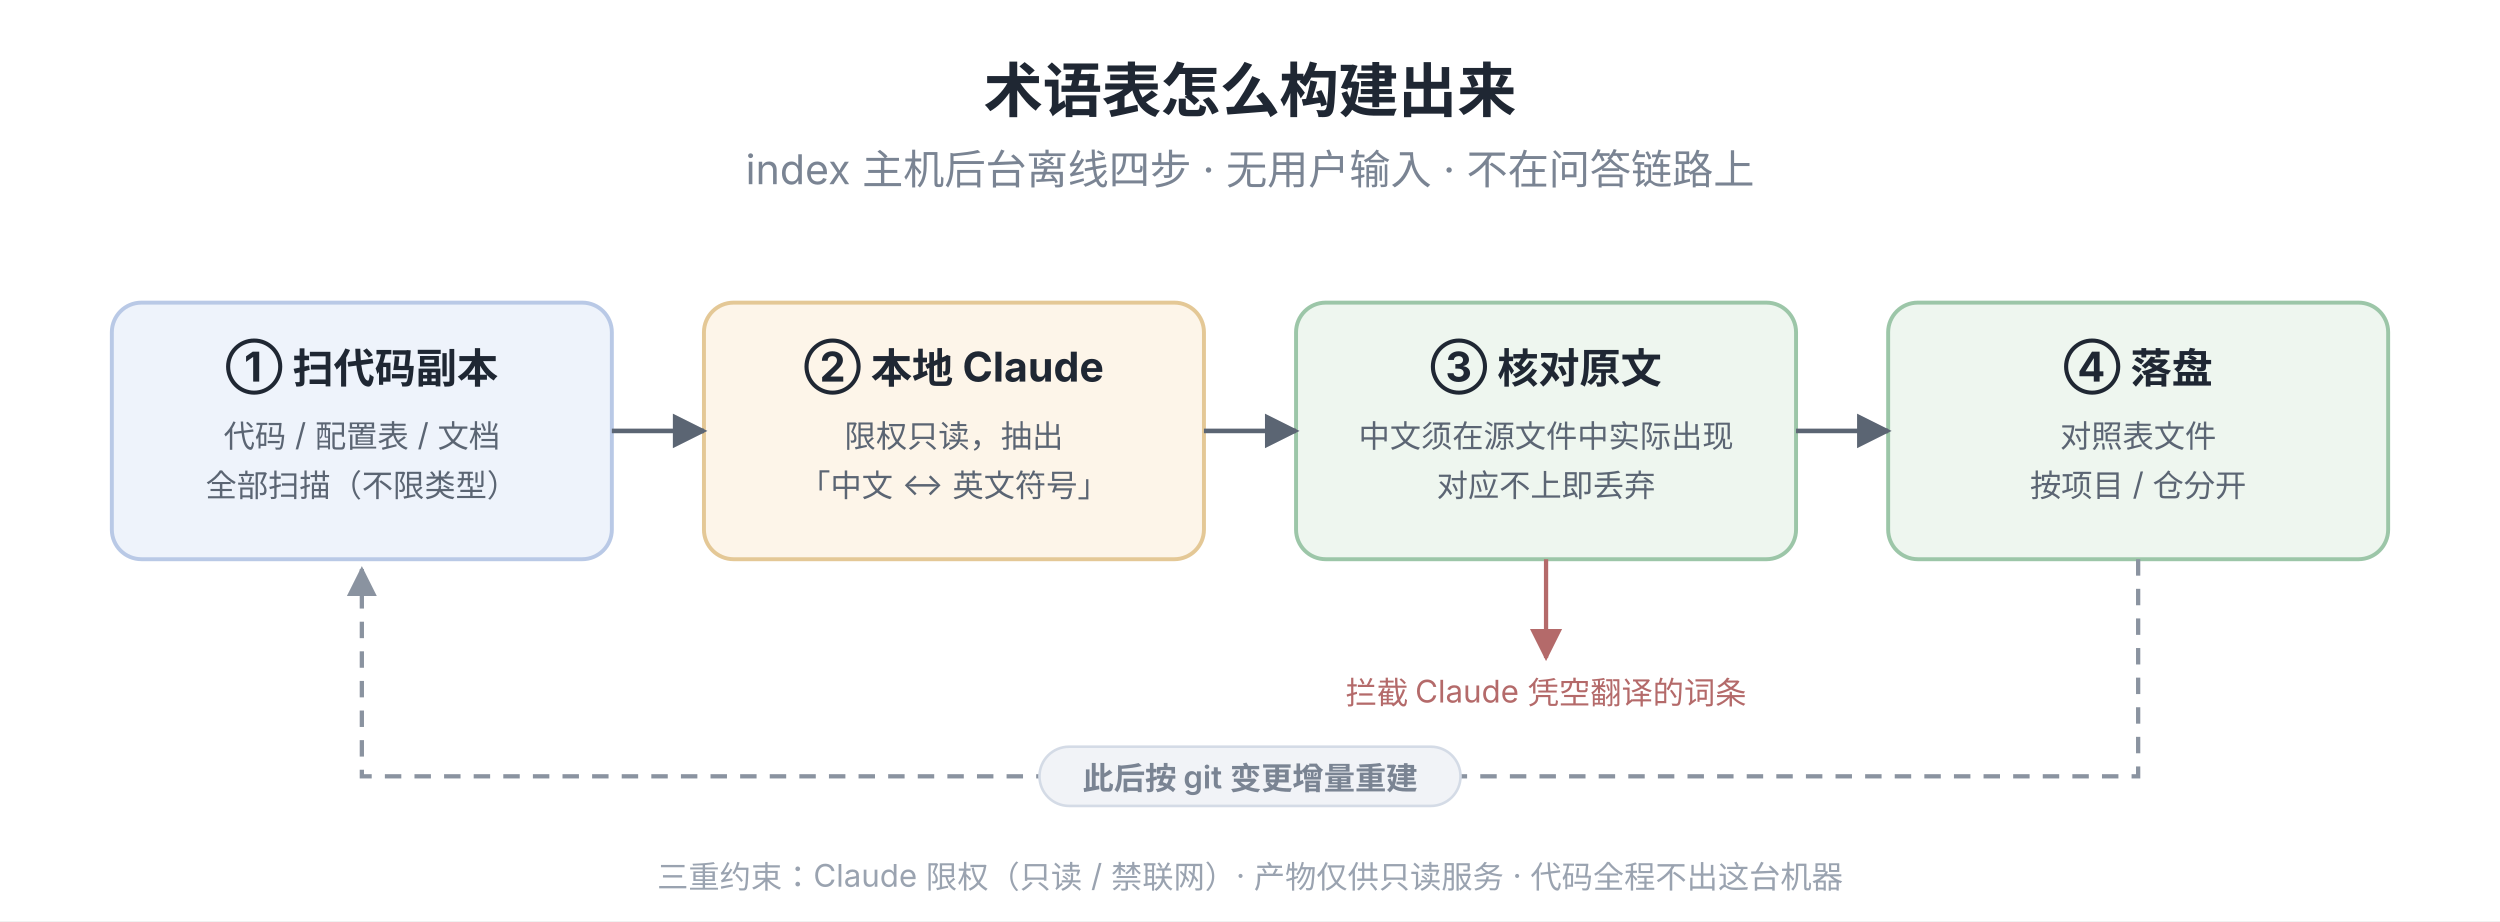
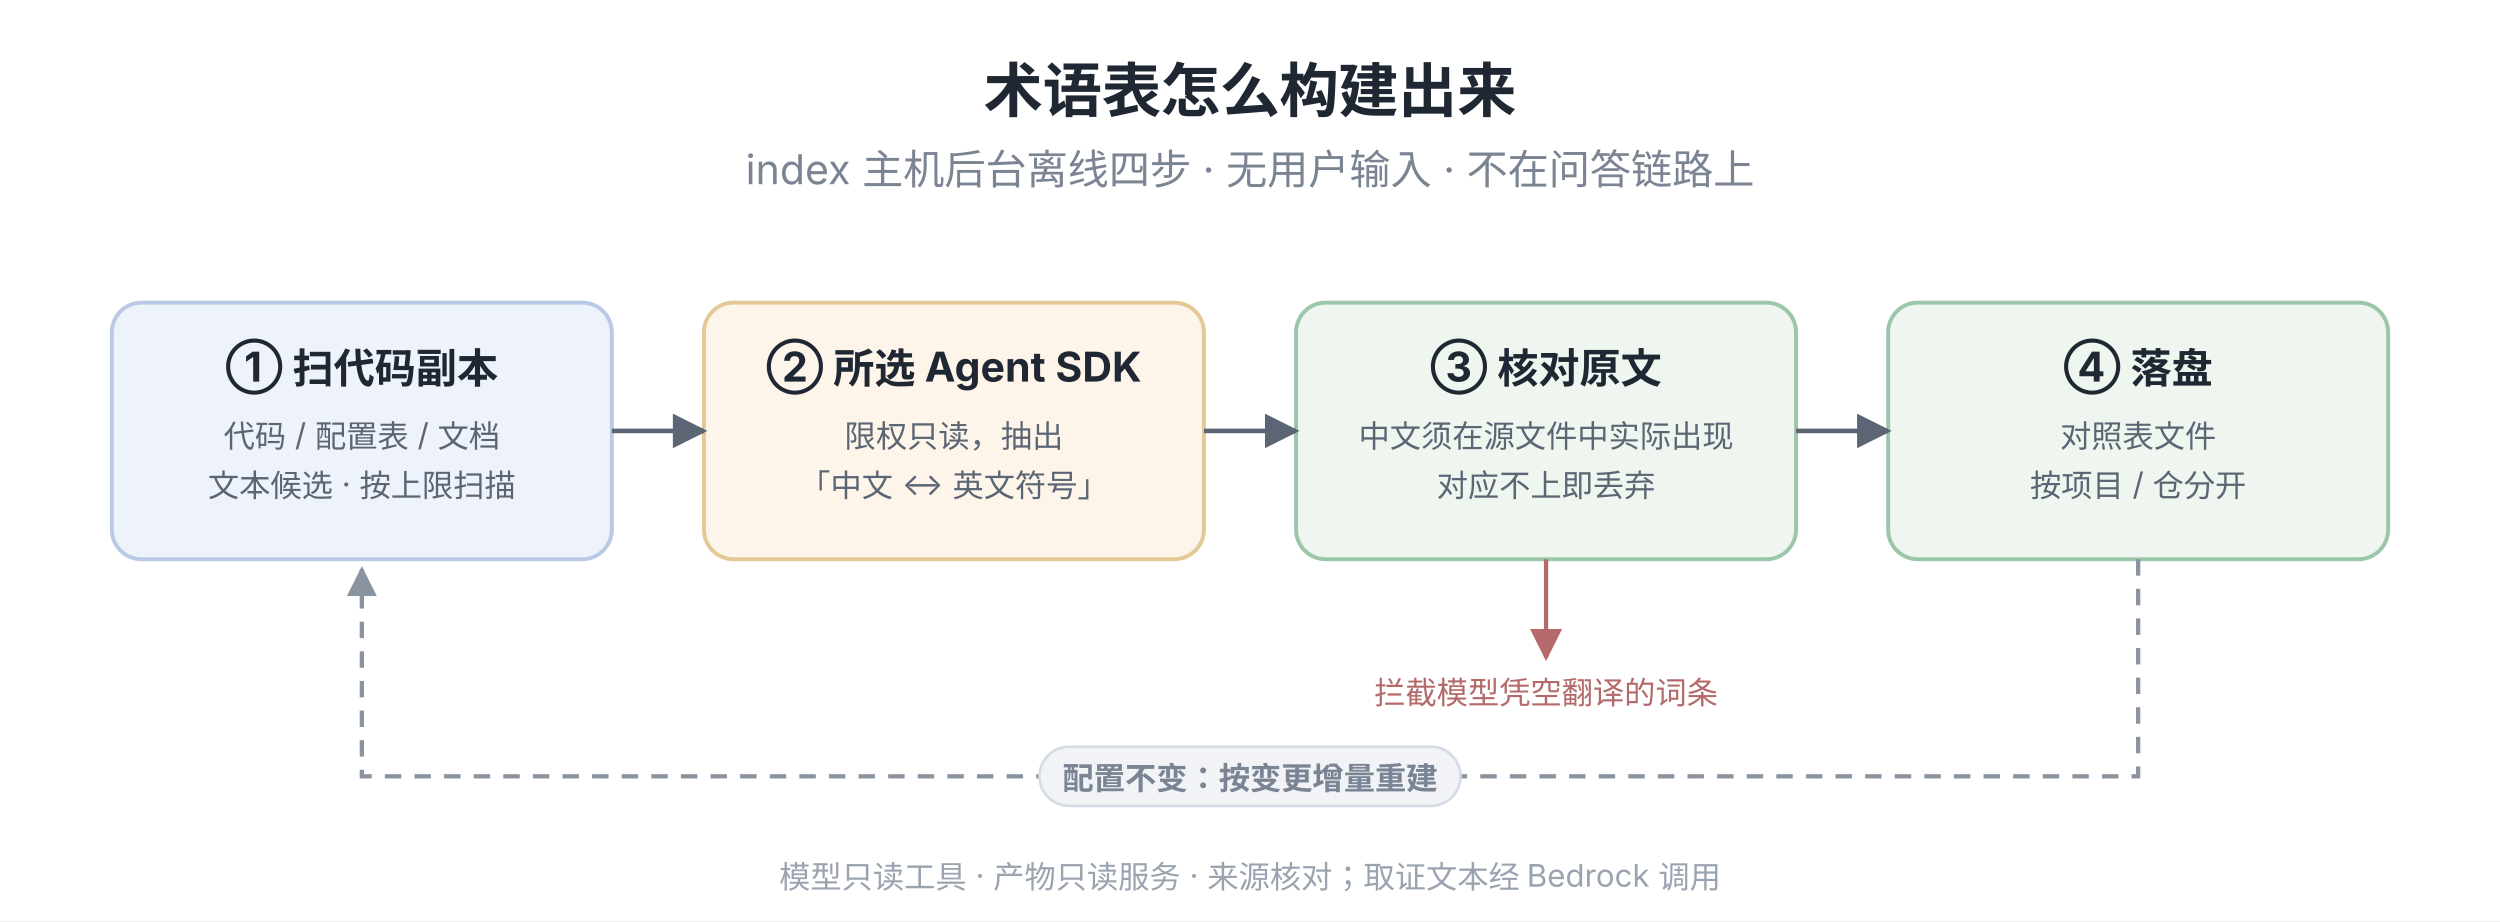
<svg xmlns="http://www.w3.org/2000/svg" width="760" height="280" viewBox="0 0 760 280" font-family="-apple-system, BlinkMacSystemFont, 'Segoe UI', 'PingFang SC', 'Microsoft YaHei', sans-serif">
  <defs>
    <marker id="arrow" viewBox="0 0 10 10" refX="9" refY="5" markerWidth="7.5" markerHeight="7.5" orient="auto-start-reverse">
      <path d="M0,0 L10,5 L0,10 z" fill="#5b6573" />
    </marker>
    <marker id="arrowdrop" viewBox="0 0 10 10" refX="9" refY="5" markerWidth="7.5" markerHeight="7.5" orient="auto-start-reverse">
      <path d="M0,0 L10,5 L0,10 z" fill="#b46a6a" />
    </marker>
    <marker id="arrowloop" viewBox="0 0 10 10" refX="9" refY="5" markerWidth="7" markerHeight="7" orient="auto-start-reverse">
      <path d="M0,0 L10,5 L0,10 z" fill="#8a93a0" />
    </marker>
  </defs>
  <rect x="0" y="0" width="760" height="280" fill="#ffffff" />
  <text x="380" y="34" text-anchor="middle" font-size="18" font-weight="700" fill="#1f2733">术语表怎么构建出来</text>
  <text x="380" y="56" text-anchor="middle" font-size="12.5" fill="#7a8493">index 主机后台离线四步 · 无用户输入 · 不在问答链路上</text>
  <rect x="34" y="92" width="152" height="78" rx="9" fill="#eef3fb" stroke="#b9c9e6" stroke-width="1.2" />
  <text x="110" y="116" text-anchor="middle" font-size="12.5" font-weight="700" fill="#1f2733">① 扫代码副本</text>
  <text x="110" y="136" text-anchor="middle" font-size="9.5" fill="#5b6573">代码 / 配置表 / 文档</text>
-   <text x="110" y="151" text-anchor="middle" font-size="9.5" fill="#5b6573">全部扫描（不限类型）</text>
+   <text x="110" y="151" text-anchor="middle" font-size="9.5" fill="#5b6573">文本候选 · 按上限扫描</text>
  <rect x="214" y="92" width="152" height="78" rx="9" fill="#fdf5e9" stroke="#e4c896" stroke-width="1.2" />
-   <text x="290" y="116" text-anchor="middle" font-size="12.5" font-weight="700" fill="#1f2733">② 本地 Claude</text>
+   <text x="290" y="116" text-anchor="middle" font-size="12.5" font-weight="700" fill="#1f2733">② 所选 Agent SDK</text>
  <text x="290" y="136" text-anchor="middle" font-size="9.5" fill="#5b6573">限权只读，抽出</text>
  <text x="290" y="151" text-anchor="middle" font-size="9.5" fill="#5b6573">「中文 ↔ 英文符号」</text>
  <rect x="394" y="92" width="152" height="78" rx="9" fill="#eef6ef" stroke="#9cc6a8" stroke-width="1.2" />
  <text x="470" y="116" text-anchor="middle" font-size="12.5" font-weight="700" fill="#1f2733">③ 核对原文</text>
  <text x="470" y="136" text-anchor="middle" font-size="9.5" fill="#5b6573">中文须在源文件中实际出现</text>
  <text x="470" y="151" text-anchor="middle" font-size="9.5" fill="#5b6573">对应不上即丢弃</text>
  <rect x="574" y="92" width="152" height="78" rx="9" fill="#eef6ef" stroke="#9cc6a8" stroke-width="1.2" />
  <text x="650" y="116" text-anchor="middle" font-size="12.5" font-weight="700" fill="#1f2733">④ 落盘</text>
  <text x="650" y="136" text-anchor="middle" font-size="9.5" fill="#5b6573">对照表文件</text>
  <text x="650" y="151" text-anchor="middle" font-size="9.5" fill="#5b6573">按项目 / 仓分开</text>
  <line x1="186" y1="131" x2="214" y2="131" stroke="#5b6573" stroke-width="1.4" marker-end="url(#arrow)" />
  <line x1="366" y1="131" x2="394" y2="131" stroke="#5b6573" stroke-width="1.4" marker-end="url(#arrow)" />
  <line x1="546" y1="131" x2="574" y2="131" stroke="#5b6573" stroke-width="1.4" marker-end="url(#arrow)" />
  <line x1="470" y1="170" x2="470" y2="200" stroke="#b46a6a" stroke-width="1.3" marker-end="url(#arrowdrop)" />
-   <text x="470" y="214" text-anchor="middle" font-size="9.5" fill="#b46a6a">拦截 Claude 凭空翻译的词条</text>
+   <text x="470" y="214" text-anchor="middle" font-size="9.5" fill="#b46a6a">拦截模型凭空翻译的词条</text>
  <path d="M650 170 V236 H110 V173" fill="none" stroke="#8a93a0" stroke-width="1.3" stroke-dasharray="5,4" marker-end="url(#arrowloop)" />
  <rect x="316" y="227" width="128" height="18" rx="9" fill="#f1f3f7" stroke="#d4dbe6" stroke-width="0.8" />
-   <text x="380" y="240" text-anchor="middle" font-size="9.5" font-weight="600" fill="#7a8493">此后按 git 变更增量重建</text>
-   <text x="380" y="270" text-anchor="middle" font-size="9.5" fill="#9aa3b0">三重约束：Claude 限权（只读 / 禁联网）· 产物仅供只读服务 · 代码全程不出这台机器</text>
+   <text x="380" y="240" text-anchor="middle" font-size="9.5" font-weight="600" fill="#7a8493">配置不变：按变更增量重建</text>
+   <text x="380" y="270" text-anchor="middle" font-size="9.5" fill="#9aa3b0">模型只读工具 · 产物只读服务 · 来源核对；取证文本经 Bedrock 调用</text>
</svg>
